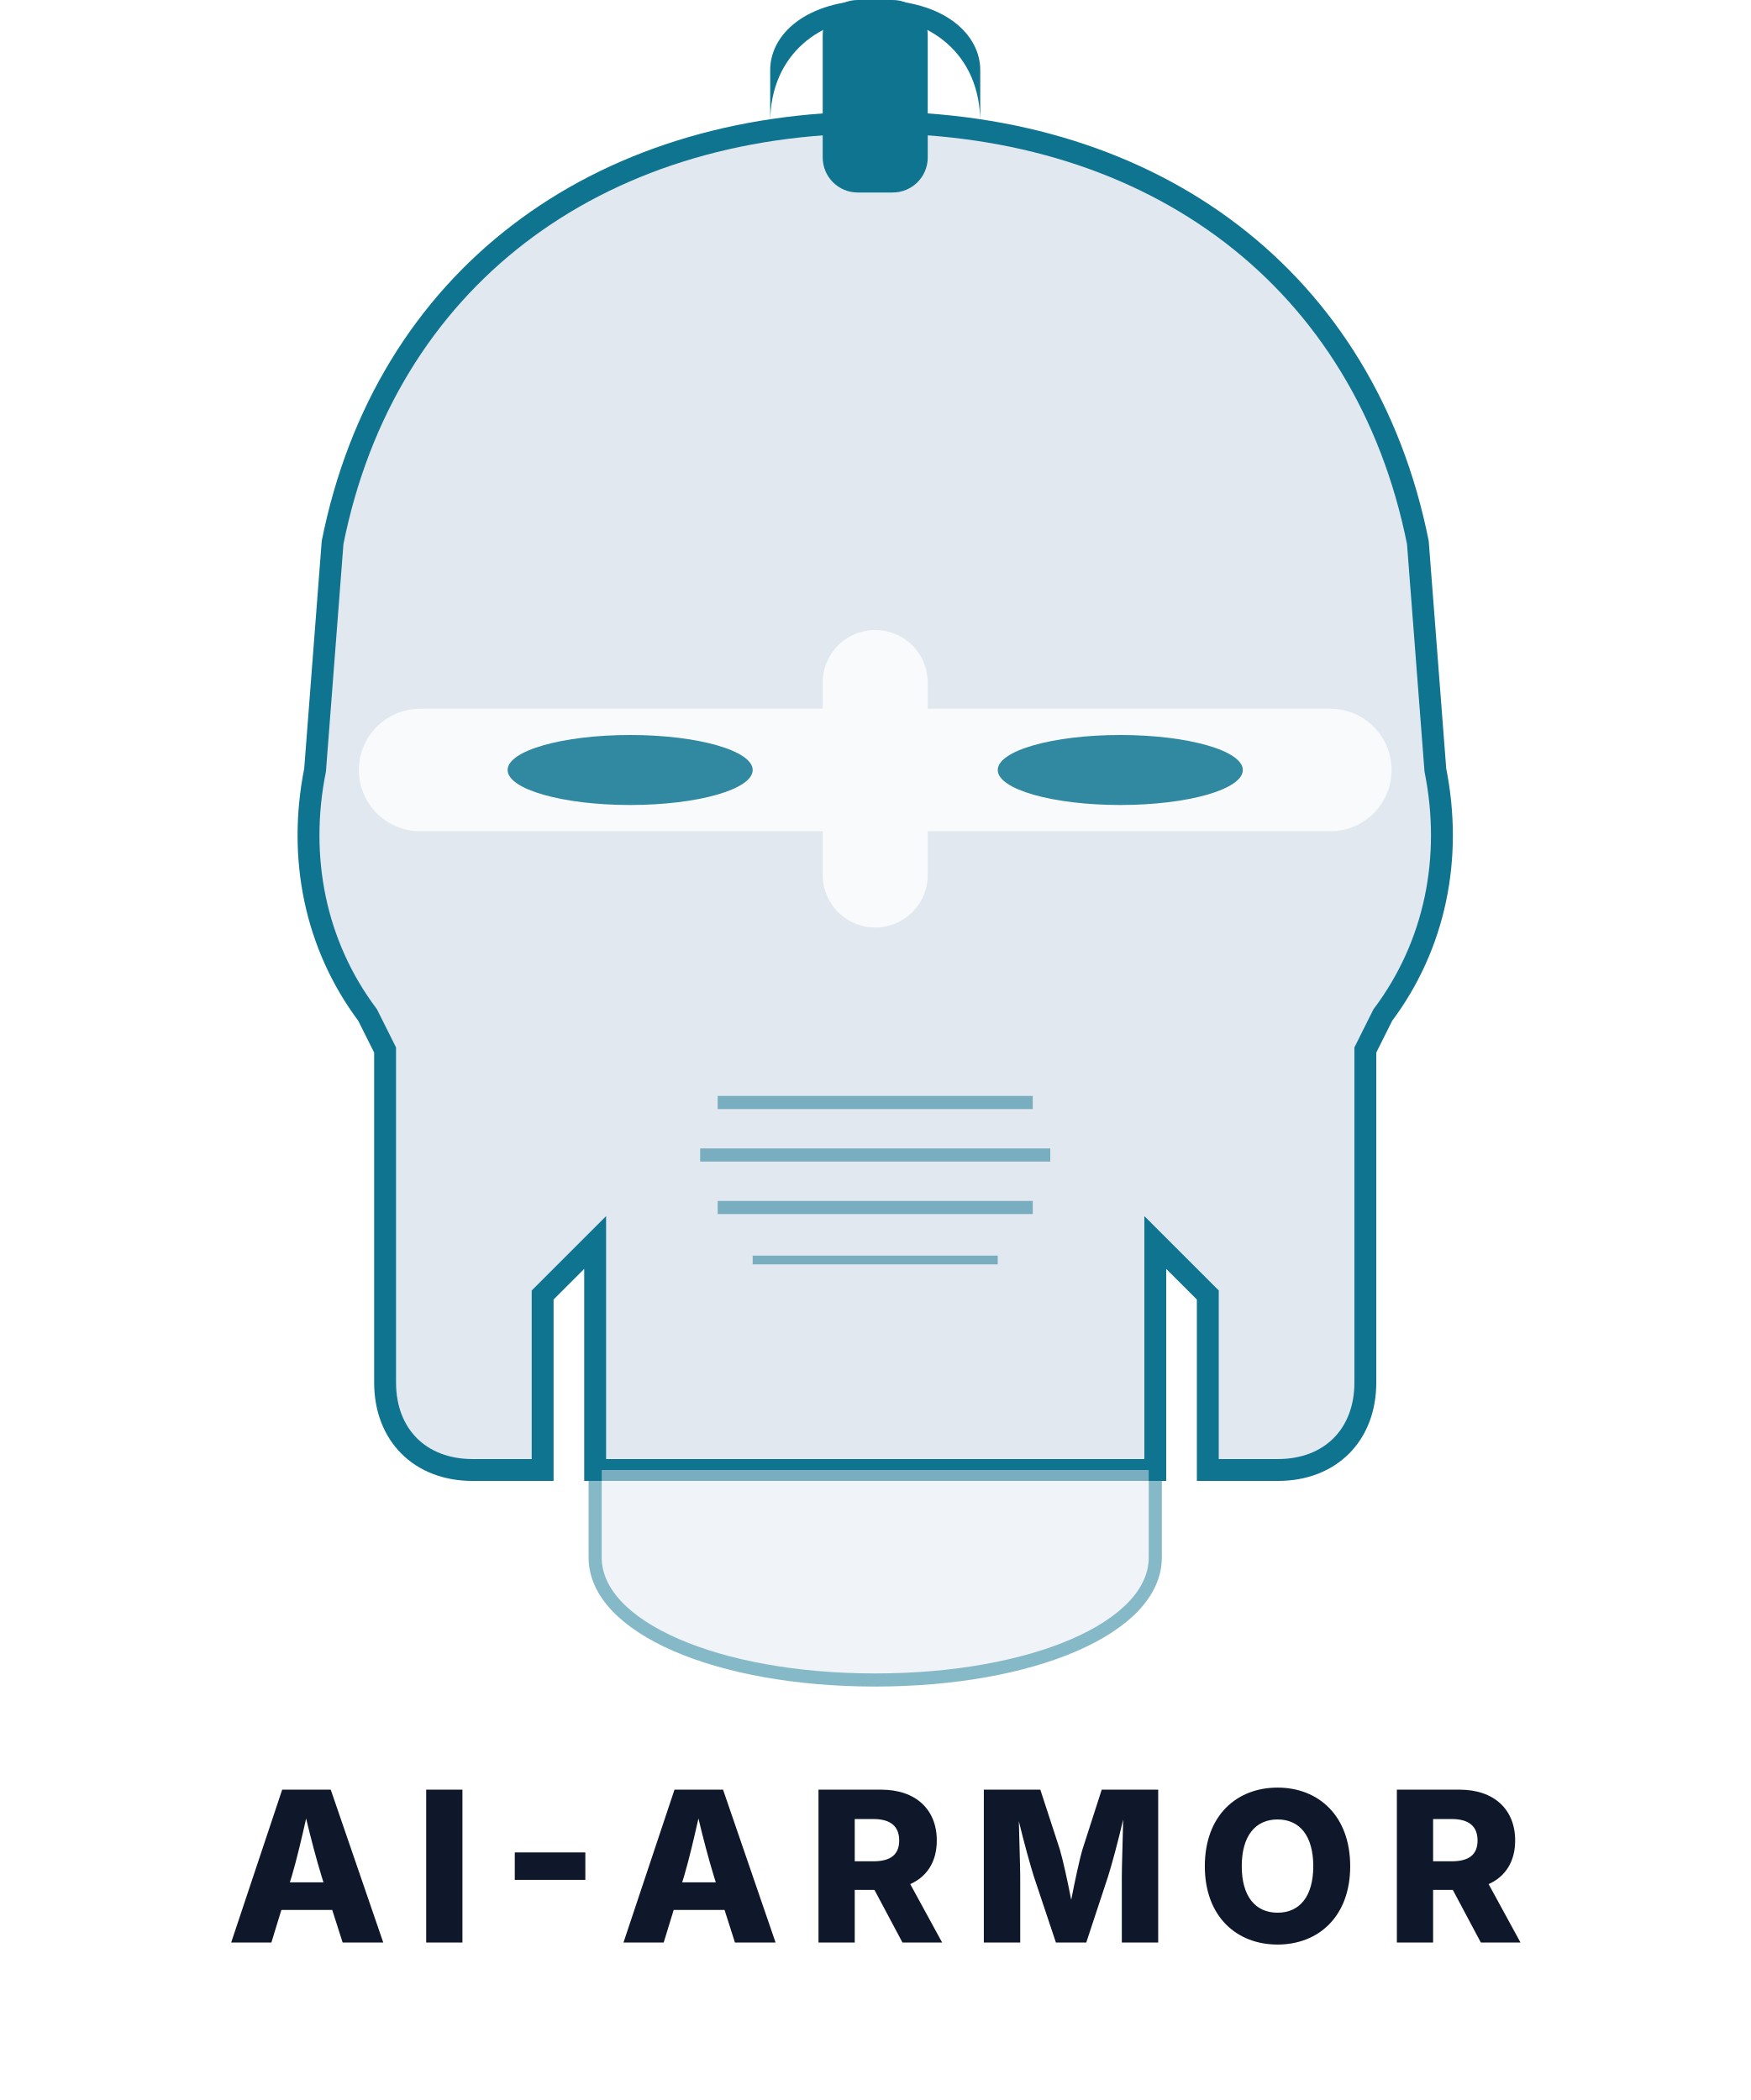
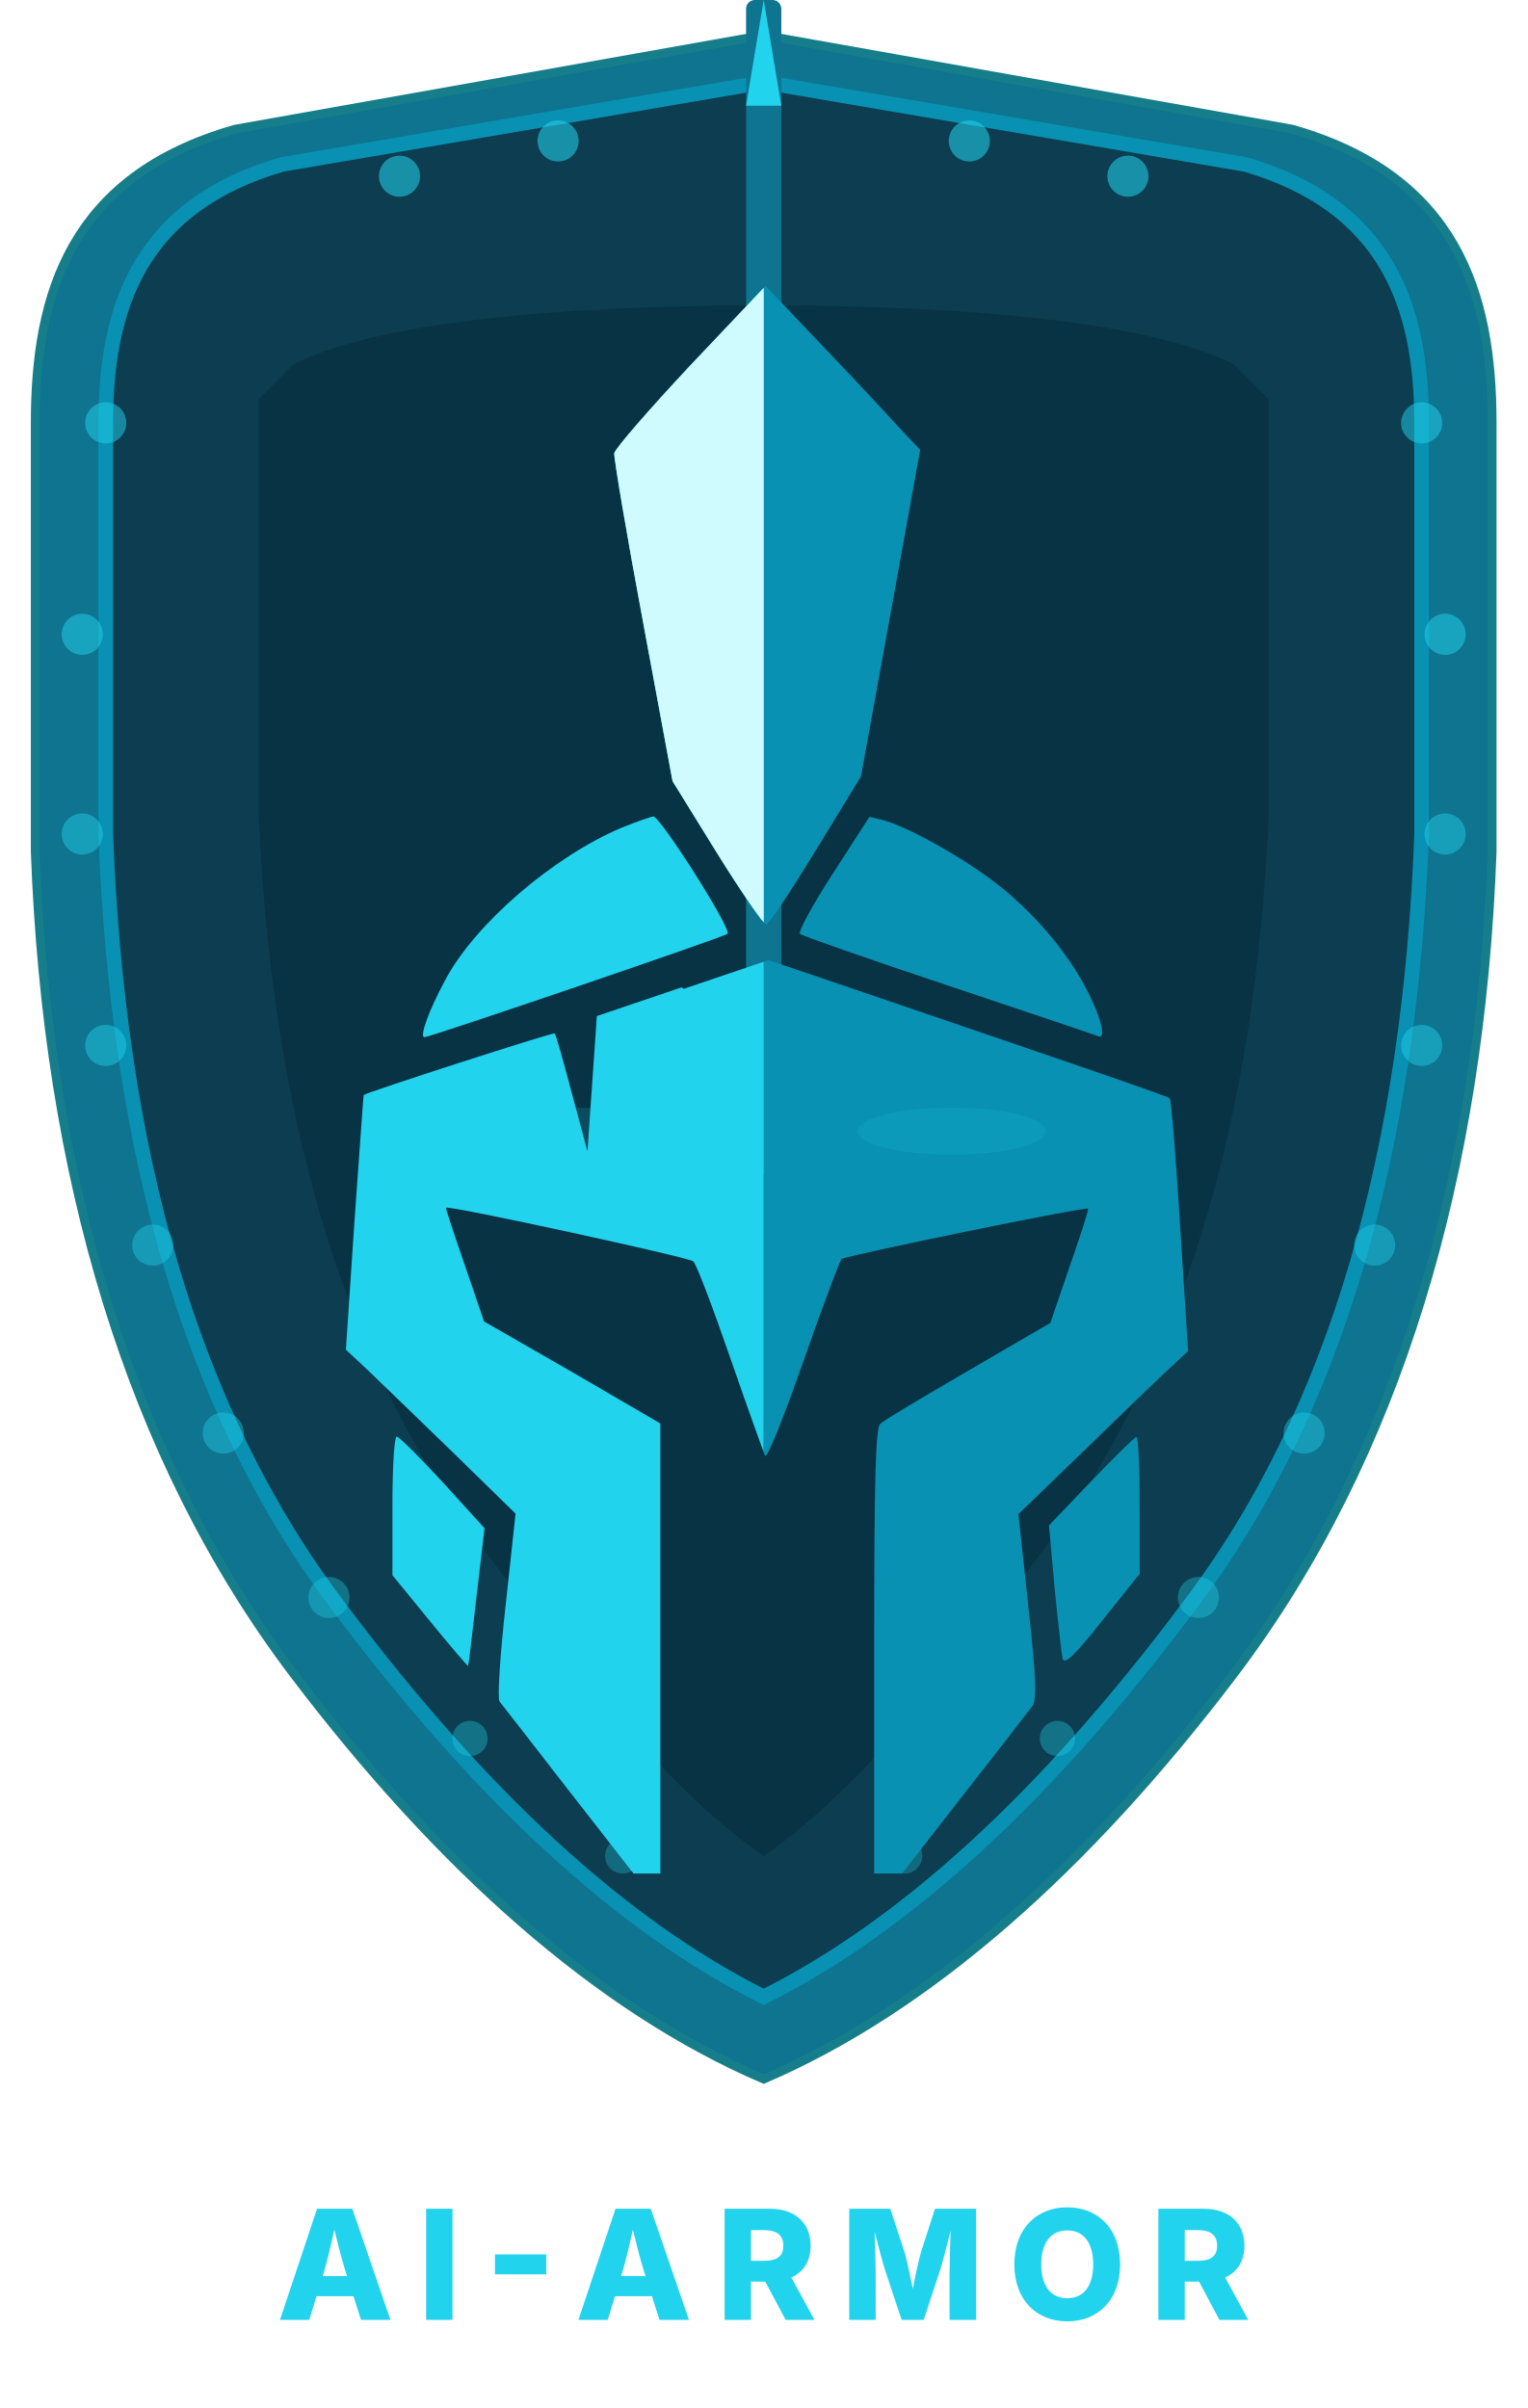
- <svg xmlns="http://www.w3.org/2000/svg" viewBox="0 0 200 240" fill="none">
-   <path d="M100 14            C68 14 44 32 38 62            L36 88            C34 98 36 108 42 116            L44 120            L44 158            C44 164 48 168 54 168            L62 168            L62 148            L68 142            L68 168            L132 168            L132 142            L138 148            L138 168            L146 168            C152 168 156 164 156 158            L156 120            L158 116            C164 108 166 98 164 88            L162 62            C156 32 132 14 100 14Z" fill="#e2e8f0" stroke="#0e7490" stroke-width="2.5" />
-   <path d="M88 14 C88 6 94 2 100 2 C106 2 112 6 112 14            L112 8 C112 4 108 0 100 0 C92 0 88 4 88 8Z" fill="#0e7490" />
-   <rect x="94" y="0" width="12" height="22" rx="4" fill="#0e7490" />
-   <path d="M96 0 C96 -4 98 -6 100 -6 C102 -6 104 -4 104 0" fill="#0e7490" />
-   <path d="M48 88 L152 88" stroke="#f8fafc" stroke-width="14" stroke-linecap="round" />
-   <line x1="100" y1="78" x2="100" y2="100" stroke="#f8fafc" stroke-width="12" stroke-linecap="round" />
-   <ellipse cx="72" cy="88" rx="14" ry="4" fill="#0e7490" opacity="0.85" />
-   <ellipse cx="128" cy="88" rx="14" ry="4" fill="#0e7490" opacity="0.85" />
-   <line x1="82" y1="126" x2="118" y2="126" stroke="#0e7490" stroke-width="1.5" opacity="0.5" />
-   <line x1="80" y1="132" x2="120" y2="132" stroke="#0e7490" stroke-width="1.5" opacity="0.5" />
-   <line x1="82" y1="138" x2="118" y2="138" stroke="#0e7490" stroke-width="1.5" opacity="0.5" />
-   <line x1="86" y1="144" x2="114" y2="144" stroke="#0e7490" stroke-width="1" opacity="0.5" />
-   <path d="M68 168 L68 178 C68 186 82 192 100 192 C118 192 132 186 132 178 L132 168" fill="#e2e8f0" stroke="#0e7490" stroke-width="1.5" opacity="0.5" />
-   <text x="100" y="222" text-anchor="middle" font-family="'Inter','SF Pro Display','Helvetica Neue',Arial,sans-serif" font-size="24" font-weight="800" letter-spacing="3" fill="#0f172a">AI-ARMOR</text>
+ <svg xmlns="http://www.w3.org/2000/svg" viewBox="0 0 260 410" fill="none">
+   <path d="M130 6 L220 22 C248 30 254 50 254 72 L254 145 C252 200 238 248 210 285 C185 318 158 342 130 354 C102 342 75 318 50 285 C22 248 8 200 6 145 L6 72 C6 50 12 30 40 22 L130 6 Z" fill="#0e7490" stroke="#167e8a" stroke-width="1.5" />
+   <path d="M130 14 L212 28 C236 35 242 52 242 72 L242 142 C240 195 228 240 202 274 C178 306 154 328 130 340 C106 328 82 306 58 274 C32 240 20 195 18 142 L18 72 C18 52 24 35 48 28 L130 14 Z" fill="#0c3d50" stroke="#0891b2" stroke-width="2.5" />
+   <path d="M130 52 C166 52 196 55 210 62 L216 68 L216 138 C214 185 204 225 182 258 C162 285 146 305 130 316 C114 305 98 285 78 258 C56 225 46 185 44 138 L44 68 L50 62 C64 55 94 52 130 52 Z" fill="#083344" />
+   <circle cx="68" cy="30" r="3.5" fill="#22d3ee" opacity="0.55" />
+   <circle cx="95" cy="24" r="3.5" fill="#22d3ee" opacity="0.55" />
+   <circle cx="165" cy="24" r="3.5" fill="#22d3ee" opacity="0.55" />
+   <circle cx="192" cy="30" r="3.5" fill="#22d3ee" opacity="0.55" />
+   <circle cx="18" cy="72" r="3.5" fill="#22d3ee" opacity="0.5" />
+   <circle cx="14" cy="108" r="3.5" fill="#22d3ee" opacity="0.5" />
+   <circle cx="14" cy="142" r="3.5" fill="#22d3ee" opacity="0.45" />
+   <circle cx="18" cy="178" r="3.5" fill="#22d3ee" opacity="0.45" />
+   <circle cx="26" cy="212" r="3.5" fill="#22d3ee" opacity="0.4" />
+   <circle cx="38" cy="244" r="3.5" fill="#22d3ee" opacity="0.4" />
+   <circle cx="56" cy="272" r="3.5" fill="#22d3ee" opacity="0.35" />
+   <circle cx="80" cy="296" r="3" fill="#22d3ee" opacity="0.35" />
+   <circle cx="106" cy="316" r="3" fill="#22d3ee" opacity="0.3" />
+   <circle cx="242" cy="72" r="3.5" fill="#22d3ee" opacity="0.5" />
+   <circle cx="246" cy="108" r="3.5" fill="#22d3ee" opacity="0.5" />
+   <circle cx="246" cy="142" r="3.5" fill="#22d3ee" opacity="0.45" />
+   <circle cx="242" cy="178" r="3.5" fill="#22d3ee" opacity="0.45" />
+   <circle cx="234" cy="212" r="3.5" fill="#22d3ee" opacity="0.4" />
+   <circle cx="222" cy="244" r="3.5" fill="#22d3ee" opacity="0.4" />
+   <circle cx="204" cy="272" r="3.5" fill="#22d3ee" opacity="0.35" />
+   <circle cx="180" cy="296" r="3" fill="#22d3ee" opacity="0.35" />
+   <circle cx="154" cy="316" r="3" fill="#22d3ee" opacity="0.3" />
+   <rect x="127" y="0" width="6" height="200" rx="1.5" fill="#0e7490" />
+   <path d="M127 18 L130 0 L133 18 Z" fill="#22d3ee" />
+   <svg x="18" y="28" width="224" height="310" viewBox="0 0 280 340" preserveAspectRatio="xMidYMid meet">
+     <defs>
+       <clipPath id="hL">
+         <rect x="0" y="0" width="140" height="340" />
+       </clipPath>
+       <clipPath id="hR">
+         <rect x="140" y="0" width="140" height="340" />
+       </clipPath>
+     </defs>
+     <g clip-path="url(#hR)">
+       <g transform="translate(0,340) scale(0.1,-0.1)" fill="#0891b2" stroke="none">
+         <path d="M1244 3210 c-87 -93 -160 -177 -162 -187 -1 -10 26 -171 61 -358 l63 -340 94 -152 c52 -84 100 -153 105 -153 6 0 53 71 106 158 l96 157 63 347 63 348 -49 52 c-26 29 -100 108 -164 175 l-116 122 -160 -169z" />
+         <path d="M1098 2226 c-145 -61 -313 -205 -376 -325 -35 -65 -55 -121 -44 -121 12 0 637 213 645 220 10 9 -143 250 -158 250 -5 -1 -35 -11 -67 -24z" />
+         <path d="M1547 2128 c-43 -66 -74 -124 -70 -128 4 -4 147 -54 318 -111 170 -57 313 -105 317 -107 17 -7 7 37 -22 94 -42 84 -117 172 -201 236 -73 55 -190 120 -239 131 l-25 6 -78 -121z" />
+         <path d="M1225 1886 l-180 -61 -10 -144 -10 -144 -33 123 c-18 68 -34 126 -37 128 -3 3 -402 -126 -406 -131 -1 -1 -9 -123 -20 -272 l-18 -270 47 -44 c26 -25 107 -103 181 -175 l133 -130 -21 -194 c-12 -108 -18 -200 -13 -206 5 -6 71 -91 147 -189 l138 -177 29 0 28 0 0 479 0 479 -187 109 -188 108 -41 120 c-23 66 -41 121 -40 122 5 6 519 -106 526 -114 7 -6 42 -99 79 -206 37 -107 71 -201 74 -208 4 -7 40 83 81 200 41 117 78 216 82 219 13 8 519 112 524 107 2 -2 -16 -57 -39 -123 l-41 -120 -175 -102 c-96 -56 -181 -106 -187 -113 -10 -8 -13 -118 -13 -485 l0 -475 28 0 29 0 134 172 c74 94 139 179 146 188 9 13 8 59 -9 212 l-21 196 149 144 c82 80 163 158 181 174 l31 29 -17 267 c-9 147 -19 269 -22 271 -3 4 -172 62 -759 262 l-95 32 -180 -61z" />
+         <path d="M610 783 l0 -148 80 -98 c44 -54 81 -97 81 -95 1 1 9 68 18 148 l17 145 -89 98 c-49 53 -93 97 -98 97 -5 0 -9 -66 -9 -147z" />
+         <path d="M2096 834 l-89 -93 12 -133 c7 -73 15 -141 17 -151 4 -13 25 6 85 82 l79 99 0 146 c0 80 -3 145 -7 145 -5 -1 -48 -44 -97 -95z" />
+       </g>
+     </g>
+     <g clip-path="url(#hL)">
+       <g transform="translate(0,340) scale(0.1,-0.1)" fill="#22d3ee" stroke="none">
+         <path d="M1244 3210 c-87 -93 -160 -177 -162 -187 -1 -10 26 -171 61 -358 l63 -340 94 -152 c52 -84 100 -153 105 -153 6 0 53 71 106 158 l96 157 63 347 63 348 -49 52 c-26 29 -100 108 -164 175 l-116 122 -160 -169z" />
+         <path d="M1098 2226 c-145 -61 -313 -205 -376 -325 -35 -65 -55 -121 -44 -121 12 0 637 213 645 220 10 9 -143 250 -158 250 -5 -1 -35 -11 -67 -24z" />
+         <path d="M1547 2128 c-43 -66 -74 -124 -70 -128 4 -4 147 -54 318 -111 170 -57 313 -105 317 -107 17 -7 7 37 -22 94 -42 84 -117 172 -201 236 -73 55 -190 120 -239 131 l-25 6 -78 -121z" />
+         <path d="M1225 1886 l-180 -61 -10 -144 -10 -144 -33 123 c-18 68 -34 126 -37 128 -3 3 -402 -126 -406 -131 -1 -1 -9 -123 -20 -272 l-18 -270 47 -44 c26 -25 107 -103 181 -175 l133 -130 -21 -194 c-12 -108 -18 -200 -13 -206 5 -6 71 -91 147 -189 l138 -177 29 0 28 0 0 479 0 479 -187 109 -188 108 -41 120 c-23 66 -41 121 -40 122 5 6 519 -106 526 -114 7 -6 42 -99 79 -206 37 -107 71 -201 74 -208 4 -7 40 83 81 200 41 117 78 216 82 219 13 8 519 112 524 107 2 -2 -16 -57 -39 -123 l-41 -120 -175 -102 c-96 -56 -181 -106 -187 -113 -10 -8 -13 -118 -13 -485 l0 -475 28 0 29 0 134 172 c74 94 139 179 146 188 9 13 8 59 -9 212 l-21 196 149 144 c82 80 163 158 181 174 l31 29 -17 267 c-9 147 -19 269 -22 271 -3 4 -172 62 -759 262 l-95 32 -180 -61z" />
+         <path d="M610 783 l0 -148 80 -98 c44 -54 81 -97 81 -95 1 1 9 68 18 148 l17 145 -89 98 c-49 53 -93 97 -98 97 -5 0 -9 -66 -9 -147z" />
+         <path d="M2096 834 l-89 -93 12 -133 c7 -73 15 -141 17 -151 4 -13 25 6 85 82 l79 99 0 146 c0 80 -3 145 -7 145 -5 -1 -48 -44 -97 -95z" />
+       </g>
+     </g>
+     <g clip-path="url(#hL)">
+       <g transform="translate(0,340) scale(0.1,-0.1)" fill="#cffafe" stroke="none">
+         <path d="M1244 3210 c-87 -93 -160 -177 -162 -187 -1 -10 26 -171 61 -358 l63 -340 94 -152 c52 -84 100 -153 105 -153 6 0 53 71 106 158 l96 157 63 347 63 348 -49 52 c-26 29 -100 108 -164 175 l-116 122 -160 -169z" />
+       </g>
+     </g>
+     <ellipse cx="100" cy="182" rx="20" ry="5" fill="#22d3ee" opacity="0.15" />
+     <ellipse cx="180" cy="182" rx="20" ry="5" fill="#22d3ee" opacity="0.15" />
+   </svg>
+   <text x="130" y="395" text-anchor="middle" font-family="Inter,SF Pro Display,Helvetica Neue,Arial,sans-serif" font-size="26" font-weight="800" letter-spacing="4" fill="#22d3ee">AI-ARMOR</text>
</svg>
